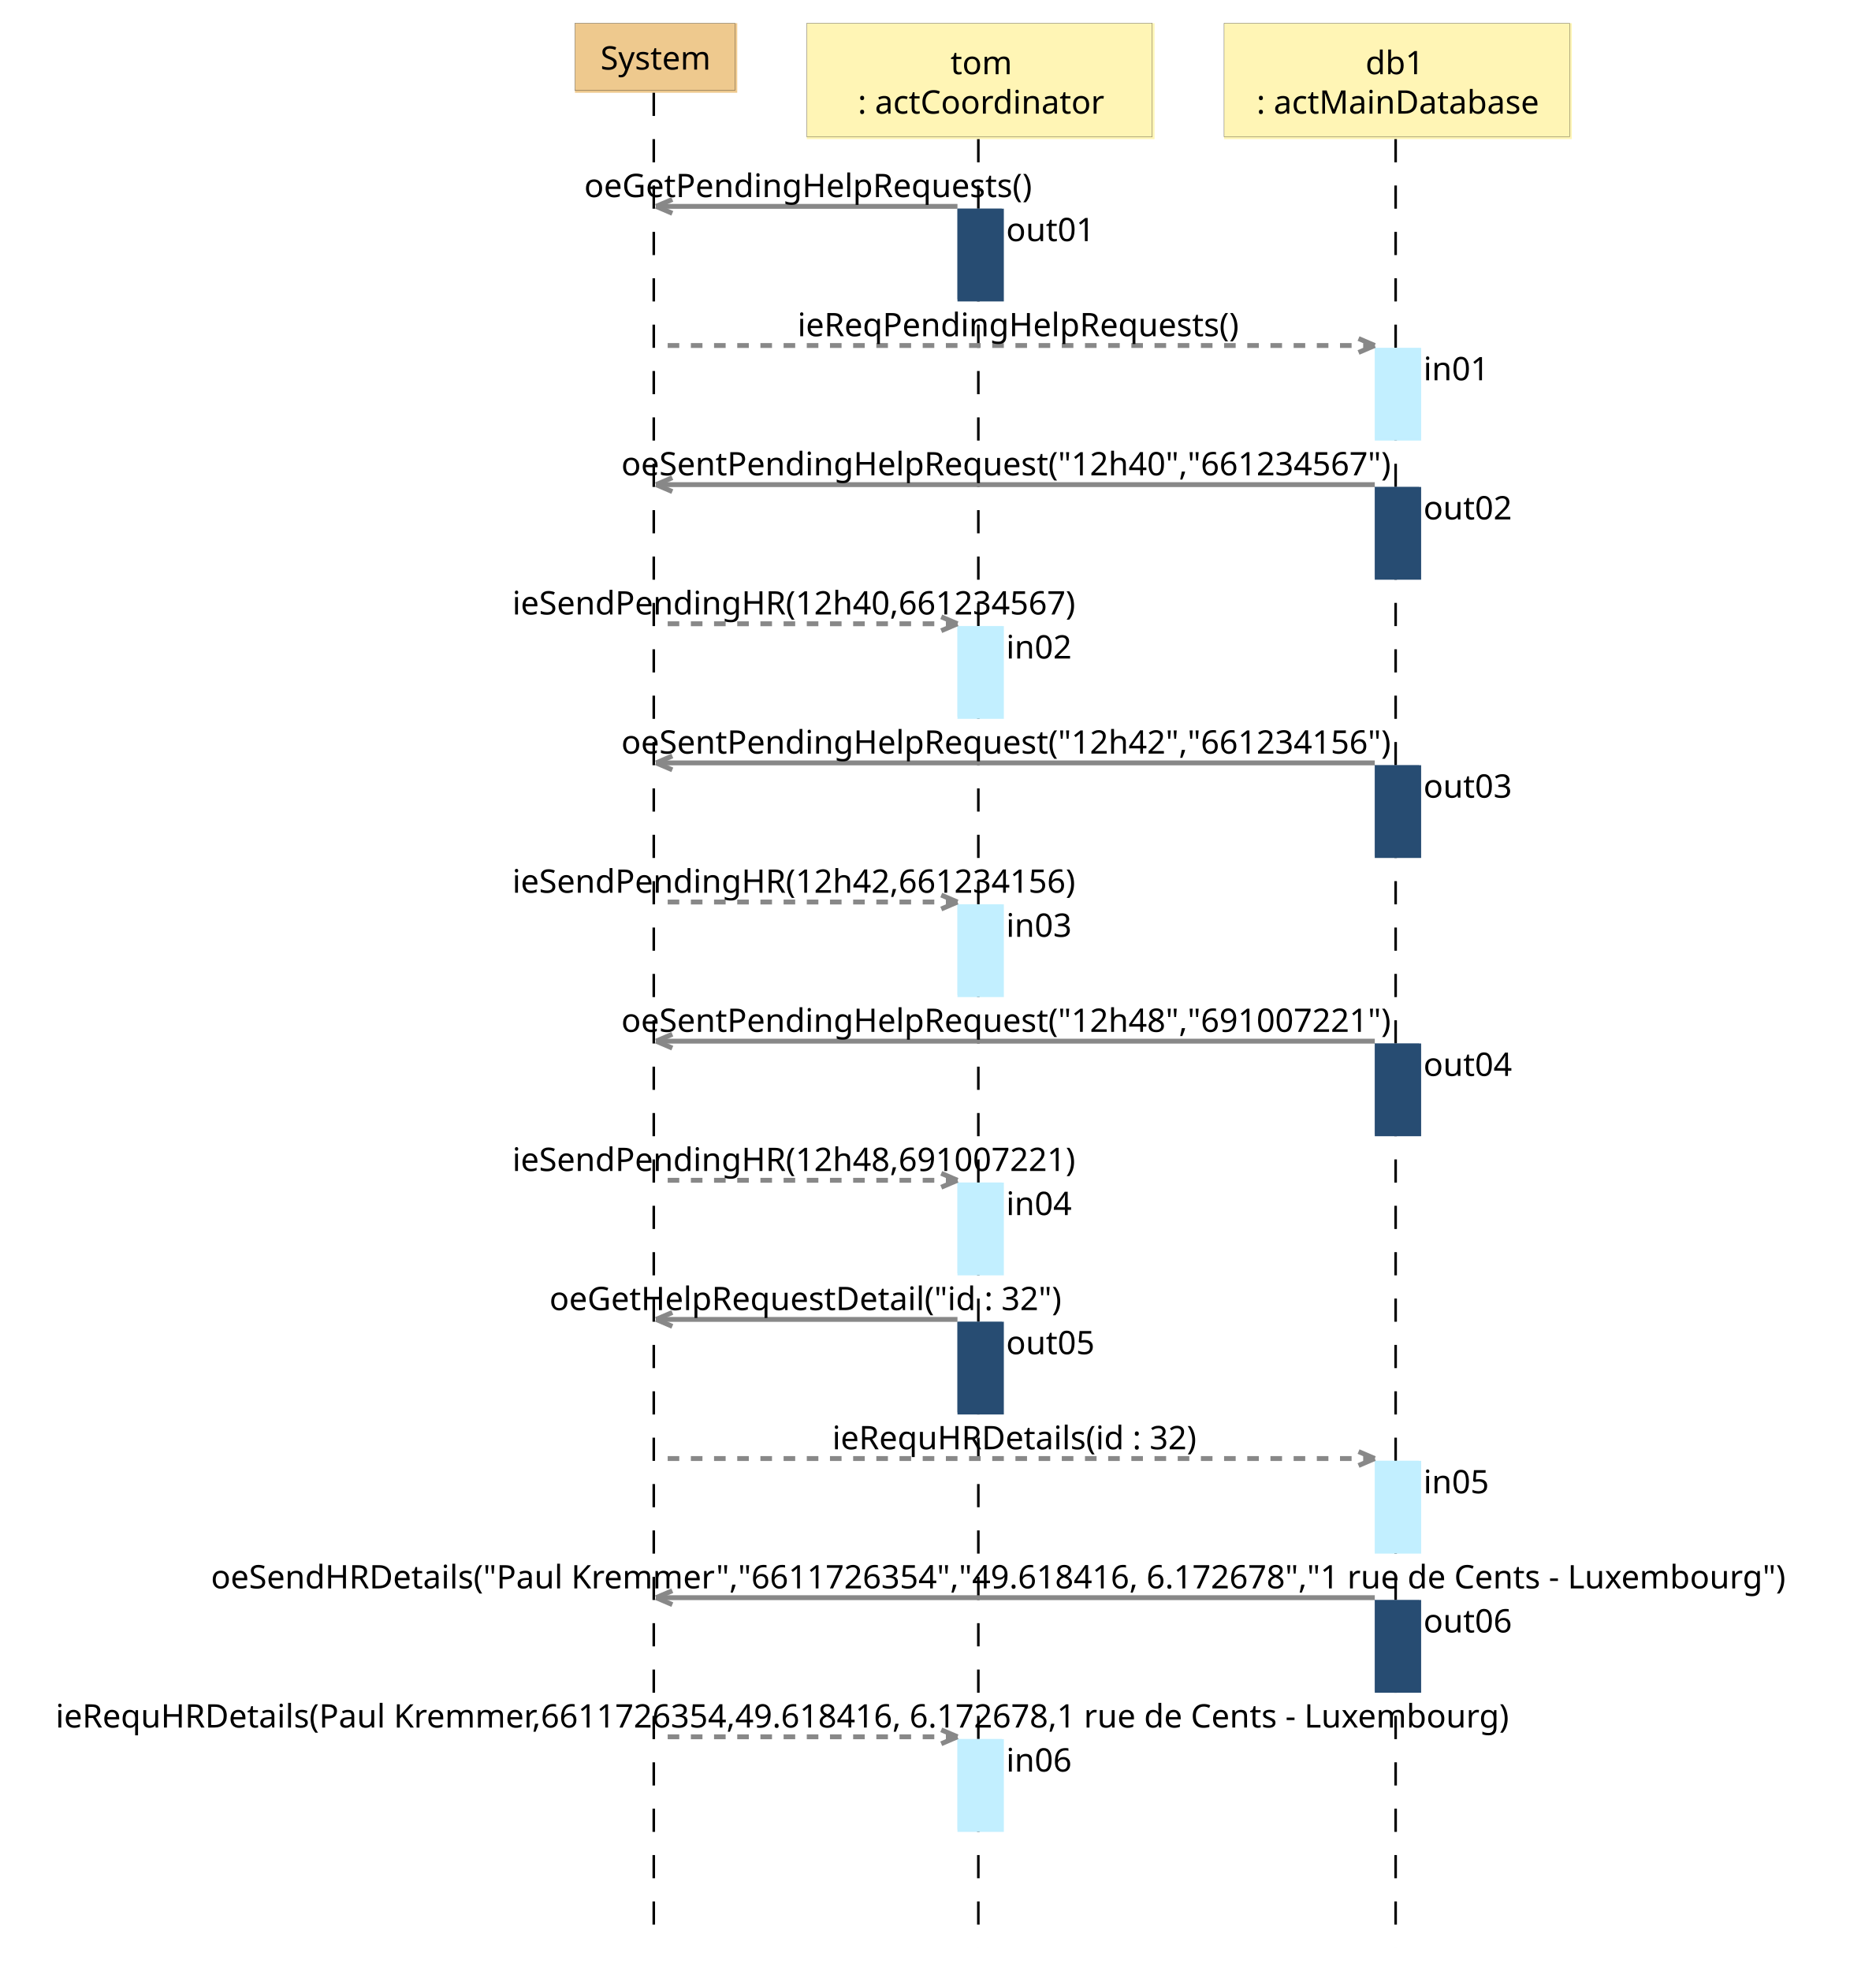
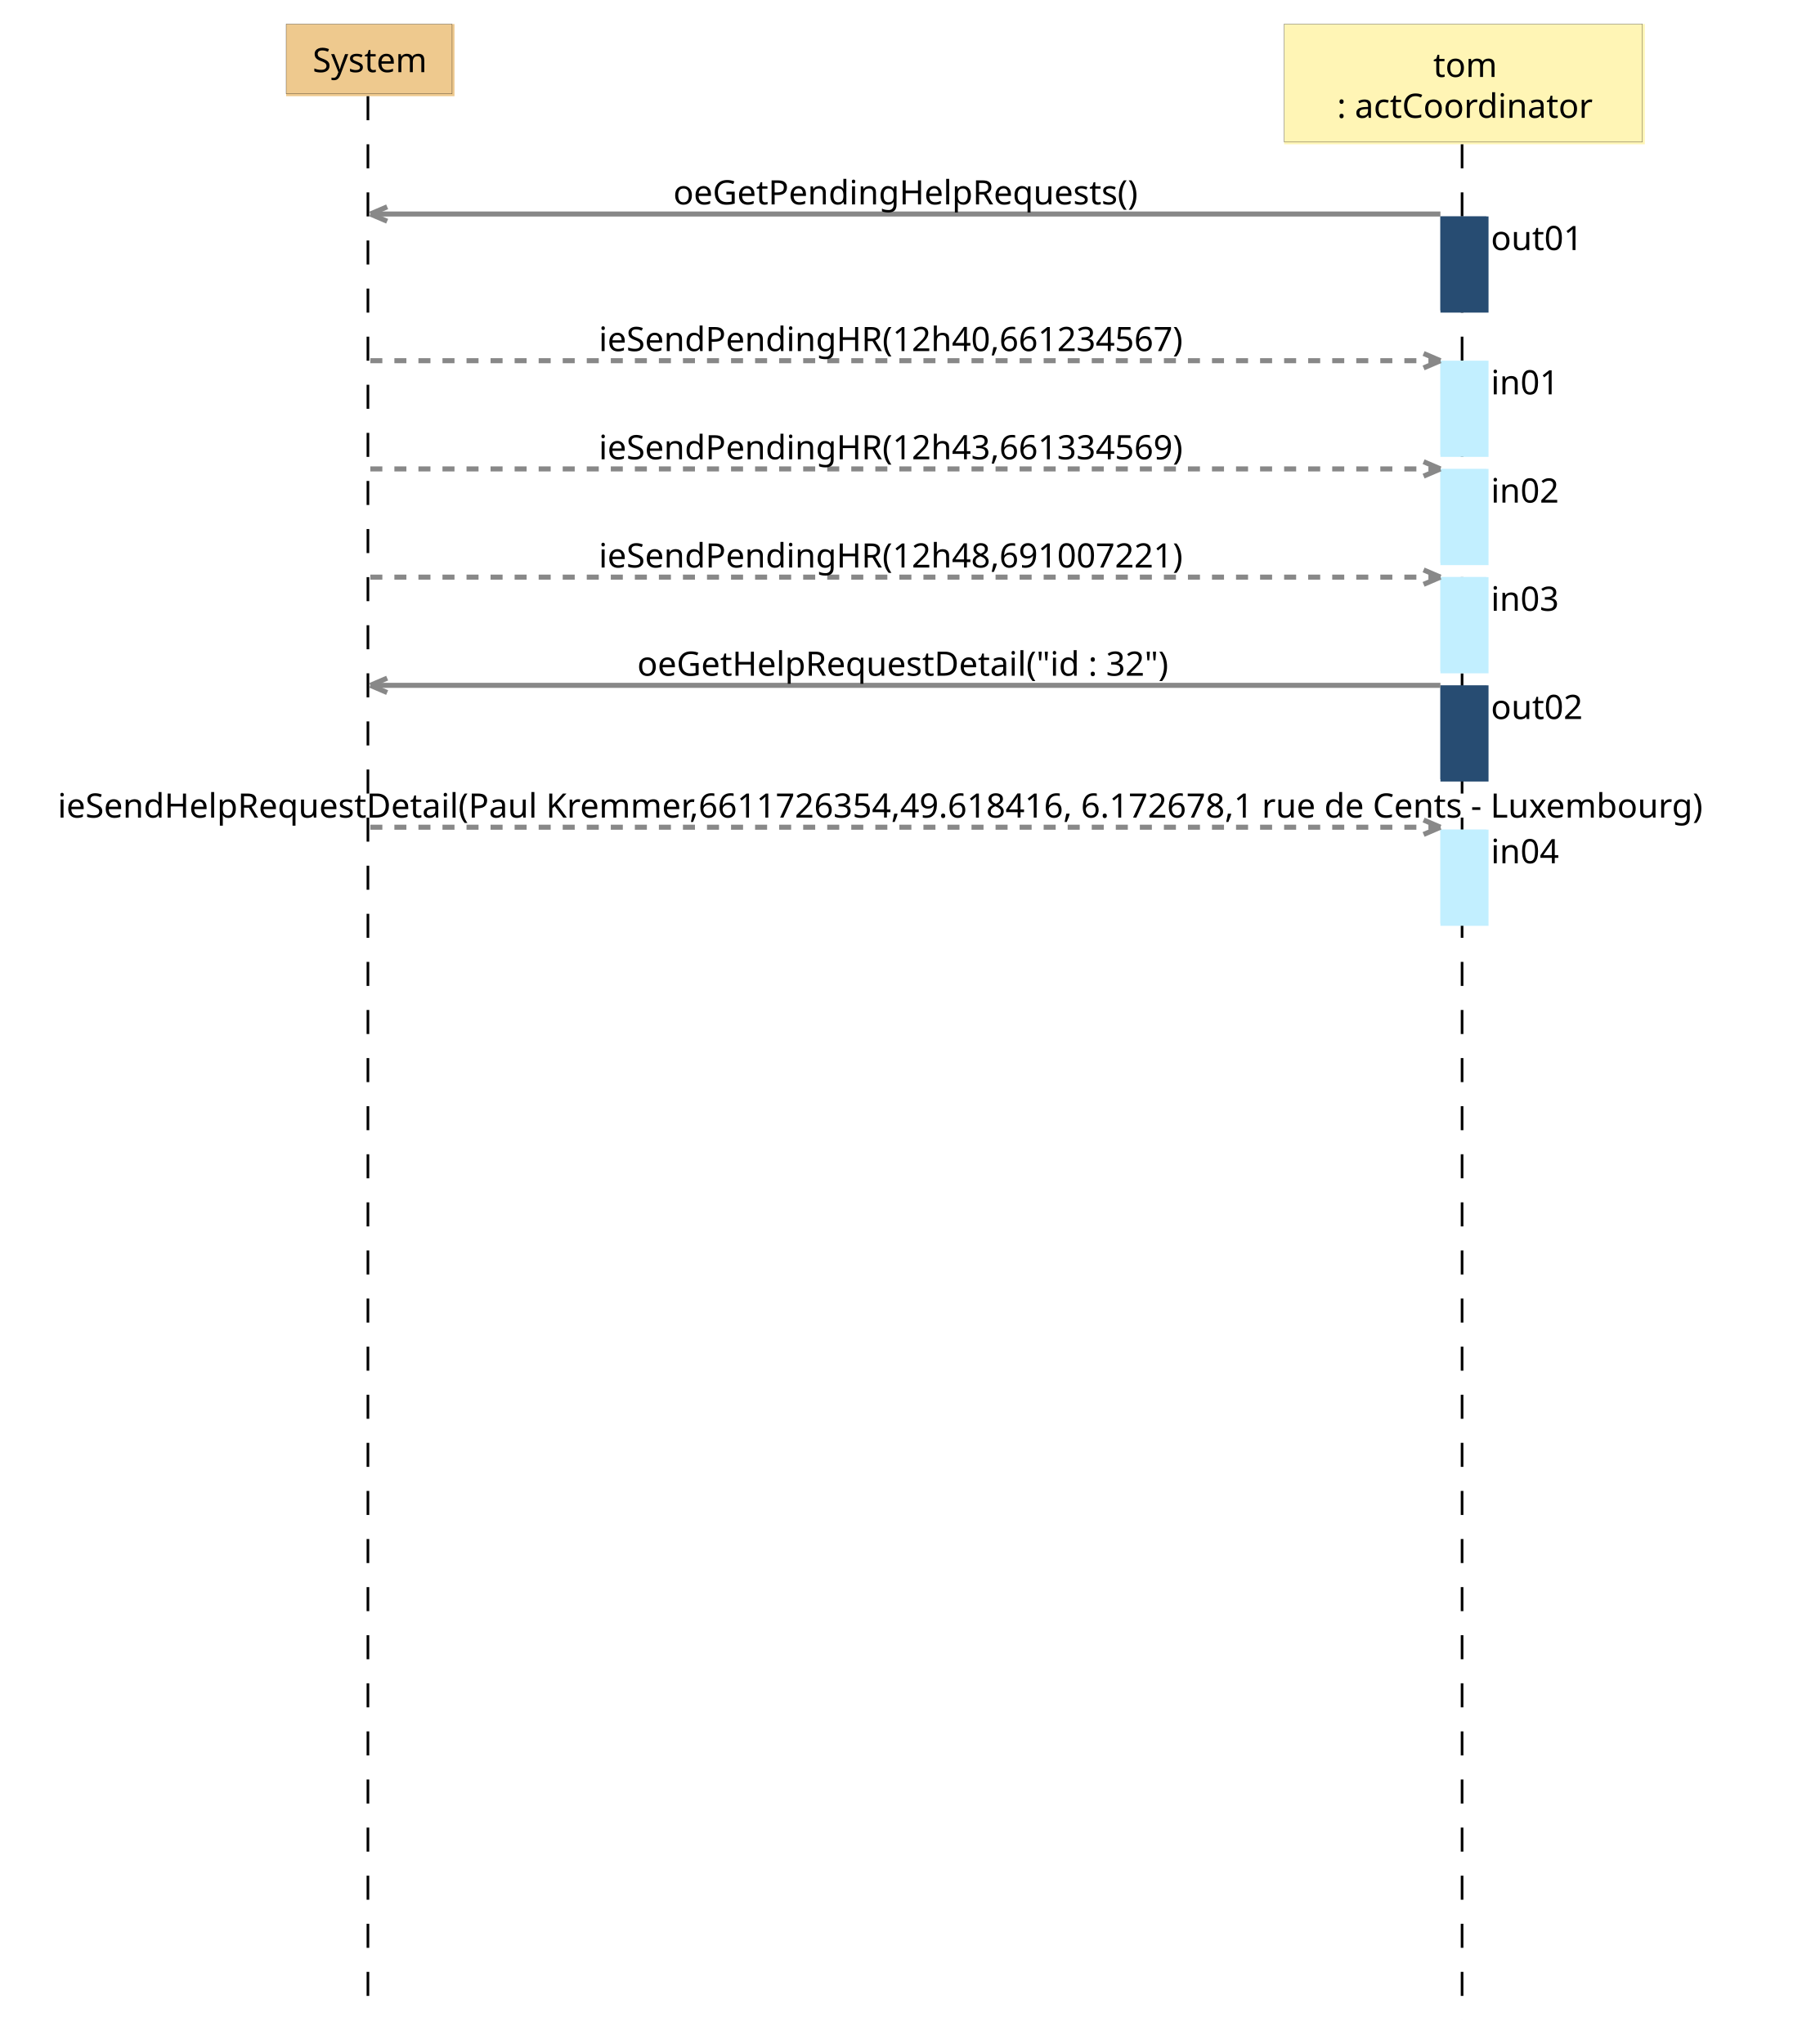
- <svg xmlns="http://www.w3.org/2000/svg" stroke-dasharray="none" shape-rendering="auto" font-family="'Dialog'" width="809" text-rendering="auto" fill-opacity="1" contentScriptType="text/ecmascript" color-interpolation="auto" color-rendering="auto" preserveAspectRatio="xMidYMid meet" font-size="12" viewBox="0 0 809 850" fill="black" stroke="black" image-rendering="auto" stroke-miterlimit="10" zoomAndPan="magnify" version="1.0" stroke-linecap="square" stroke-linejoin="miter" contentStyleType="text/css" font-style="normal" height="850" stroke-width="1" stroke-dashoffset="0" font-weight="normal" stroke-opacity="1">
+ <svg xmlns="http://www.w3.org/2000/svg" stroke-dasharray="none" shape-rendering="auto" font-family="'Dialog'" width="753" text-rendering="auto" fill-opacity="1" contentScriptType="text/ecmascript" color-interpolation="auto" color-rendering="auto" preserveAspectRatio="xMidYMid meet" font-size="12" viewBox="0 0 753 850" fill="black" stroke="black" image-rendering="auto" stroke-miterlimit="10" zoomAndPan="magnify" version="1.0" stroke-linecap="square" stroke-linejoin="miter" contentStyleType="text/css" font-style="normal" height="850" stroke-width="1" stroke-dashoffset="0" font-weight="normal" stroke-opacity="1">
  <defs id="genericDefs" />
  <g>
    <defs id="defs1">
      <clipPath clipPathUnits="userSpaceOnUse" id="clipPath1">
-         <path d="M247 9 L319 9 L319 41 L247 41 L247 9 Z" />
+         <path d="M118 9 L190 9 L190 41 L118 41 L118 9 Z" />
      </clipPath>
      <clipPath clipPathUnits="userSpaceOnUse" id="clipPath2">
-         <path d="M247 9 L323 9 L323 41 L247 41 L247 9 Z" />
+         <path d="M118 9 L194 9 L194 41 L118 41 L118 9 Z" />
      </clipPath>
      <clipPath clipPathUnits="userSpaceOnUse" id="clipPath3">
-         <path d="M277 39 L289 39 L289 841 L277 841 L277 39 Z" />
+         <path d="M148 39 L160 39 L160 841 L148 841 L148 39 Z" />
      </clipPath>
      <clipPath clipPathUnits="userSpaceOnUse" id="clipPath4">
-         <path d="M347 9 L499 9 L499 61 L347 61 L347 9 Z" />
+         <path d="M533 9 L685 9 L685 61 L533 61 L533 9 Z" />
      </clipPath>
      <clipPath clipPathUnits="userSpaceOnUse" id="clipPath5">
-         <path d="M347 9 L503 9 L503 61 L347 61 L347 9 Z" />
+         <path d="M533 9 L689 9 L689 61 L533 61 L533 9 Z" />
      </clipPath>
      <clipPath clipPathUnits="userSpaceOnUse" id="clipPath6">
-         <path d="M347 9 L502 9 L502 61 L347 61 L347 9 Z" />
+         <path d="M533 9 L688 9 L688 61 L533 61 L533 9 Z" />
      </clipPath>
      <clipPath clipPathUnits="userSpaceOnUse" id="clipPath7">
-         <path d="M417 59 L429 59 L429 841 L417 841 L417 59 Z" />
+         <path d="M603 59 L615 59 L615 841 L603 841 L603 59 Z" />
      </clipPath>
      <clipPath clipPathUnits="userSpaceOnUse" id="clipPath8">
-         <path d="M412 89 L434 89 L434 131 L412 131 L412 89 Z" />
+         <path d="M598 89 L620 89 L620 131 L598 131 L598 89 Z" />
      </clipPath>
      <clipPath clipPathUnits="userSpaceOnUse" id="clipPath9">
-         <path d="M433 89 L477 89 L477 108 L433 108 L433 89 Z" />
+         <path d="M619 89 L663 89 L663 108 L619 108 L619 89 Z" />
      </clipPath>
      <clipPath clipPathUnits="userSpaceOnUse" id="clipPath10">
-         <path d="M412 569 L434 569 L434 611 L412 611 L412 569 Z" />
+         <path d="M598 344 L620 344 L620 386 L598 386 L598 344 Z" />
      </clipPath>
      <clipPath clipPathUnits="userSpaceOnUse" id="clipPath11">
-         <path d="M433 569 L477 569 L477 588 L433 588 L433 569 Z" />
+         <path d="M619 344 L654 344 L654 363 L619 363 L619 344 Z" />
      </clipPath>
      <clipPath clipPathUnits="userSpaceOnUse" id="clipPath12">
-         <path d="M412 269 L434 269 L434 311 L412 311 L412 269 Z" />
+         <path d="M598 284 L620 284 L620 326 L598 326 L598 284 Z" />
      </clipPath>
      <clipPath clipPathUnits="userSpaceOnUse" id="clipPath13">
-         <path d="M433 269 L468 269 L468 288 L433 288 L433 269 Z" />
+         <path d="M619 284 L663 284 L663 303 L619 303 L619 284 Z" />
      </clipPath>
      <clipPath clipPathUnits="userSpaceOnUse" id="clipPath14">
-         <path d="M412 389 L434 389 L434 431 L412 431 L412 389 Z" />
+         <path d="M598 149 L620 149 L620 191 L598 191 L598 149 Z" />
      </clipPath>
      <clipPath clipPathUnits="userSpaceOnUse" id="clipPath15">
-         <path d="M433 389 L468 389 L468 408 L433 408 L433 389 Z" />
+         <path d="M619 149 L654 149 L654 168 L619 168 L619 149 Z" />
      </clipPath>
      <clipPath clipPathUnits="userSpaceOnUse" id="clipPath16">
-         <path d="M412 509 L434 509 L434 551 L412 551 L412 509 Z" />
+         <path d="M598 194 L620 194 L620 236 L598 236 L598 194 Z" />
      </clipPath>
      <clipPath clipPathUnits="userSpaceOnUse" id="clipPath17">
-         <path d="M433 509 L468 509 L468 528 L433 528 L433 509 Z" />
+         <path d="M619 194 L654 194 L654 213 L619 213 L619 194 Z" />
      </clipPath>
      <clipPath clipPathUnits="userSpaceOnUse" id="clipPath18">
-         <path d="M412 749 L434 749 L434 791 L412 791 L412 749 Z" />
+         <path d="M598 239 L620 239 L620 281 L598 281 L598 239 Z" />
      </clipPath>
      <clipPath clipPathUnits="userSpaceOnUse" id="clipPath19">
-         <path d="M433 749 L468 749 L468 768 L433 768 L433 749 Z" />
+         <path d="M619 239 L654 239 L654 258 L619 258 L619 239 Z" />
      </clipPath>
      <clipPath clipPathUnits="userSpaceOnUse" id="clipPath20">
-         <path d="M527 9 L679 9 L679 61 L527 61 L527 9 Z" />
+         <path d="M-1 -1 L754 -1 L754 851 L-1 851 L-1 -1 Z" />
      </clipPath>
      <clipPath clipPathUnits="userSpaceOnUse" id="clipPath21">
-         <path d="M527 9 L683 9 L683 61 L527 61 L527 9 Z" />
+         <path d="M279 70 L476 70 L476 89 L279 89 L279 70 Z" />
      </clipPath>
      <clipPath clipPathUnits="userSpaceOnUse" id="clipPath22">
-         <path d="M527 9 L682 9 L682 61 L527 61 L527 9 Z" />
+         <path d="M152 84 L164 84 L164 95 L152 95 L152 84 Z" />
      </clipPath>
      <clipPath clipPathUnits="userSpaceOnUse" id="clipPath23">
-         <path d="M597 59 L609 59 L609 841 L597 841 L597 59 Z" />
+         <path d="M23 325 L733 325 L733 344 L23 344 L23 325 Z" />
      </clipPath>
      <clipPath clipPathUnits="userSpaceOnUse" id="clipPath24">
-         <path d="M592 209 L614 209 L614 251 L592 251 L592 209 Z" />
+         <path d="M590 339 L602 339 L602 350 L590 350 L590 339 Z" />
      </clipPath>
      <clipPath clipPathUnits="userSpaceOnUse" id="clipPath25">
-         <path d="M613 209 L657 209 L657 228 L613 228 L613 209 Z" />
+         <path d="M264 266 L491 266 L491 285 L264 285 L264 266 Z" />
      </clipPath>
      <clipPath clipPathUnits="userSpaceOnUse" id="clipPath26">
-         <path d="M592 329 L614 329 L614 371 L592 371 L592 329 Z" />
+         <path d="M152 280 L164 280 L164 291 L152 291 L152 280 Z" />
      </clipPath>
      <clipPath clipPathUnits="userSpaceOnUse" id="clipPath27">
-         <path d="M613 329 L657 329 L657 348 L613 348 L613 329 Z" />
+         <path d="M248 131 L507 131 L507 150 L248 150 L248 131 Z" />
      </clipPath>
      <clipPath clipPathUnits="userSpaceOnUse" id="clipPath28">
-         <path d="M592 449 L614 449 L614 491 L592 491 L592 449 Z" />
+         <path d="M590 145 L602 145 L602 156 L590 156 L590 145 Z" />
      </clipPath>
      <clipPath clipPathUnits="userSpaceOnUse" id="clipPath29">
-         <path d="M613 449 L657 449 L657 468 L613 468 L613 449 Z" />
+         <path d="M248 176 L507 176 L507 195 L248 195 L248 176 Z" />
      </clipPath>
      <clipPath clipPathUnits="userSpaceOnUse" id="clipPath30">
-         <path d="M592 689 L614 689 L614 731 L592 731 L592 689 Z" />
+         <path d="M590 190 L602 190 L602 201 L590 201 L590 190 Z" />
      </clipPath>
      <clipPath clipPathUnits="userSpaceOnUse" id="clipPath31">
-         <path d="M613 689 L657 689 L657 708 L613 708 L613 689 Z" />
+         <path d="M248 221 L507 221 L507 240 L248 240 L248 221 Z" />
      </clipPath>
      <clipPath clipPathUnits="userSpaceOnUse" id="clipPath32">
-         <path d="M592 149 L614 149 L614 191 L592 191 L592 149 Z" />
-       </clipPath>
-       <clipPath clipPathUnits="userSpaceOnUse" id="clipPath33">
-         <path d="M613 149 L648 149 L648 168 L613 168 L613 149 Z" />
-       </clipPath>
-       <clipPath clipPathUnits="userSpaceOnUse" id="clipPath34">
-         <path d="M592 629 L614 629 L614 671 L592 671 L592 629 Z" />
-       </clipPath>
-       <clipPath clipPathUnits="userSpaceOnUse" id="clipPath35">
-         <path d="M613 629 L648 629 L648 648 L613 648 L613 629 Z" />
-       </clipPath>
-       <clipPath clipPathUnits="userSpaceOnUse" id="clipPath36">
-         <path d="M-1 -1 L810 -1 L810 851 L-1 851 L-1 -1 Z" />
-       </clipPath>
-       <clipPath clipPathUnits="userSpaceOnUse" id="clipPath37">
-         <path d="M251 70 L448 70 L448 89 L251 89 L251 70 Z" />
-       </clipPath>
-       <clipPath clipPathUnits="userSpaceOnUse" id="clipPath38">
-         <path d="M281 84 L293 84 L293 95 L281 95 L281 84 Z" />
-       </clipPath>
-       <clipPath clipPathUnits="userSpaceOnUse" id="clipPath39">
-         <path d="M267 190 L613 190 L613 209 L267 209 L267 190 Z" />
-       </clipPath>
-       <clipPath clipPathUnits="userSpaceOnUse" id="clipPath40">
-         <path d="M281 204 L293 204 L293 215 L281 215 L281 204 Z" />
-       </clipPath>
-       <clipPath clipPathUnits="userSpaceOnUse" id="clipPath41">
-         <path d="M267 310 L613 310 L613 329 L267 329 L267 310 Z" />
-       </clipPath>
-       <clipPath clipPathUnits="userSpaceOnUse" id="clipPath42">
-         <path d="M281 324 L293 324 L293 335 L281 335 L281 324 Z" />
-       </clipPath>
-       <clipPath clipPathUnits="userSpaceOnUse" id="clipPath43">
-         <path d="M267 430 L613 430 L613 449 L267 449 L267 430 Z" />
-       </clipPath>
-       <clipPath clipPathUnits="userSpaceOnUse" id="clipPath44">
-         <path d="M281 444 L293 444 L293 455 L281 455 L281 444 Z" />
-       </clipPath>
-       <clipPath clipPathUnits="userSpaceOnUse" id="clipPath45">
-         <path d="M236 550 L463 550 L463 569 L236 569 L236 550 Z" />
-       </clipPath>
-       <clipPath clipPathUnits="userSpaceOnUse" id="clipPath46">
-         <path d="M281 564 L293 564 L293 575 L281 575 L281 564 Z" />
-       </clipPath>
-       <clipPath clipPathUnits="userSpaceOnUse" id="clipPath47">
-         <path d="M90 670 L789 670 L789 689 L90 689 L90 670 Z" />
-       </clipPath>
-       <clipPath clipPathUnits="userSpaceOnUse" id="clipPath48">
-         <path d="M281 684 L293 684 L293 695 L281 695 L281 684 Z" />
-       </clipPath>
-       <clipPath clipPathUnits="userSpaceOnUse" id="clipPath49">
-         <path d="M343 130 L537 130 L537 149 L343 149 L343 130 Z" />
-       </clipPath>
-       <clipPath clipPathUnits="userSpaceOnUse" id="clipPath50">
-         <path d="M584 144 L596 144 L596 155 L584 155 L584 144 Z" />
-       </clipPath>
-       <clipPath clipPathUnits="userSpaceOnUse" id="clipPath51">
-         <path d="M220 250 L479 250 L479 269 L220 269 L220 250 Z" />
-       </clipPath>
-       <clipPath clipPathUnits="userSpaceOnUse" id="clipPath52">
-         <path d="M404 264 L416 264 L416 275 L404 275 L404 264 Z" />
-       </clipPath>
-       <clipPath clipPathUnits="userSpaceOnUse" id="clipPath53">
-         <path d="M220 370 L479 370 L479 389 L220 389 L220 370 Z" />
-       </clipPath>
-       <clipPath clipPathUnits="userSpaceOnUse" id="clipPath54">
-         <path d="M404 384 L416 384 L416 395 L404 395 L404 384 Z" />
-       </clipPath>
-       <clipPath clipPathUnits="userSpaceOnUse" id="clipPath55">
-         <path d="M220 490 L479 490 L479 509 L220 509 L220 490 Z" />
-       </clipPath>
-       <clipPath clipPathUnits="userSpaceOnUse" id="clipPath56">
-         <path d="M404 504 L416 504 L416 515 L404 515 L404 504 Z" />
-       </clipPath>
-       <clipPath clipPathUnits="userSpaceOnUse" id="clipPath57">
-         <path d="M358 610 L522 610 L522 629 L358 629 L358 610 Z" />
-       </clipPath>
-       <clipPath clipPathUnits="userSpaceOnUse" id="clipPath58">
-         <path d="M584 624 L596 624 L596 635 L584 635 L584 624 Z" />
-       </clipPath>
-       <clipPath clipPathUnits="userSpaceOnUse" id="clipPath59">
-         <path d="M23 730 L676 730 L676 749 L23 749 L23 730 Z" />
-       </clipPath>
-       <clipPath clipPathUnits="userSpaceOnUse" id="clipPath60">
-         <path d="M404 744 L416 744 L416 755 L404 755 L404 744 Z" />
+         <path d="M590 235 L602 235 L602 246 L590 246 L590 235 Z" />
      </clipPath>
    </defs>
    <g font-size="9" fill="rgb(238,201,142)" stroke-linejoin="round" stroke="rgb(238,201,142)" stroke-width="0" stroke-miterlimit="0">
-       <rect x="248" y="10" clip-path="url(#clipPath1)" width="70" height="30" stroke="none" />
+       <rect x="119" y="10" clip-path="url(#clipPath1)" width="70" height="30" stroke="none" />
    </g>
    <g font-size="9" stroke-width="0.1" stroke-linecap="butt">
-       <rect x="248" y="10" clip-path="url(#clipPath1)" fill="none" width="69" height="29" />
-       <text x="259" font-size="14" y="30" clip-path="url(#clipPath2)" stroke="none" xml:space="preserve">System</text>
-       <line clip-path="url(#clipPath3)" fill="none" x1="282" x2="282" y1="40" y2="840" stroke-dasharray="10,10" stroke-width="1.1" />
+       <rect x="119" y="10" clip-path="url(#clipPath1)" fill="none" width="69" height="29" />
+       <text x="130" font-size="14" y="30" clip-path="url(#clipPath2)" stroke="none" xml:space="preserve">System</text>
+       <line clip-path="url(#clipPath3)" fill="none" x1="153" x2="153" y1="40" y2="840" stroke-dasharray="10,10" stroke-width="1.1" />
    </g>
    <g stroke-linecap="butt" font-size="9" fill="rgb(255,245,181)" stroke-dasharray="10,10" stroke="rgb(255,245,181)" stroke-width="1.1">
-       <rect x="348" y="10" clip-path="url(#clipPath4)" width="150" height="50" stroke="none" />
+       <rect x="534" y="10" clip-path="url(#clipPath4)" width="150" height="50" stroke="none" />
    </g>
    <g font-size="9" stroke-width="0.1" stroke-linecap="butt">
-       <rect x="348" y="10" clip-path="url(#clipPath4)" fill="none" width="149" height="49" />
-       <text x="410" font-size="14" y="32" clip-path="url(#clipPath5)" stroke="none" xml:space="preserve">tom</text>
-       <text x="370" font-size="14" y="49" clip-path="url(#clipPath6)" stroke="none" xml:space="preserve">: actCoordinator</text>
-       <line clip-path="url(#clipPath7)" fill="none" x1="422" x2="422" y1="60" y2="840" stroke-dasharray="10,10" stroke-width="1.1" />
+       <rect x="534" y="10" clip-path="url(#clipPath4)" fill="none" width="149" height="49" />
+       <text x="596" font-size="14" y="32" clip-path="url(#clipPath5)" stroke="none" xml:space="preserve">tom</text>
+       <text x="556" font-size="14" y="49" clip-path="url(#clipPath6)" stroke="none" xml:space="preserve">: actCoordinator</text>
+       <line clip-path="url(#clipPath7)" fill="none" x1="608" x2="608" y1="60" y2="840" stroke-dasharray="10,10" stroke-width="1.1" />
    </g>
    <g stroke-linecap="butt" font-size="9" fill="rgb(39,76,114)" stroke-dasharray="10,10" stroke="rgb(39,76,114)" stroke-width="1.1">
-       <rect x="413" y="90" clip-path="url(#clipPath8)" width="20" height="40" stroke="none" />
-       <rect x="413" y="90" clip-path="url(#clipPath8)" fill="none" width="19" stroke-dasharray="none" height="39" stroke-width="0.1" />
+       <rect x="599" y="90" clip-path="url(#clipPath8)" width="20" height="40" stroke="none" />
+       <rect x="599" y="90" clip-path="url(#clipPath8)" fill="none" width="19" stroke-dasharray="none" height="39" stroke-width="0.1" />
    </g>
    <g font-size="14" stroke-width="0.1" stroke-linecap="butt">
-       <text xml:space="preserve" x="434" y="104" clip-path="url(#clipPath9)" stroke="none">out01</text>
-       <rect x="413" y="570" clip-path="url(#clipPath10)" fill="rgb(39,76,114)" width="20" height="40" stroke="none" />
-       <rect x="413" y="570" clip-path="url(#clipPath10)" fill="none" width="19" height="39" stroke="rgb(39,76,114)" />
-       <text xml:space="preserve" x="434" y="584" clip-path="url(#clipPath11)" stroke="none">out05</text>
-       <rect x="413" y="270" clip-path="url(#clipPath12)" fill="rgb(194,239,255)" width="20" height="40" stroke="none" />
-       <rect x="413" y="270" clip-path="url(#clipPath12)" fill="none" width="19" height="39" stroke="rgb(194,239,255)" />
-       <text xml:space="preserve" x="434" y="284" clip-path="url(#clipPath13)" stroke="none">in02</text>
-       <rect x="413" y="390" clip-path="url(#clipPath14)" fill="rgb(194,239,255)" width="20" height="40" stroke="none" />
-       <rect x="413" y="390" clip-path="url(#clipPath14)" fill="none" width="19" height="39" stroke="rgb(194,239,255)" />
-       <text xml:space="preserve" x="434" y="404" clip-path="url(#clipPath15)" stroke="none">in03</text>
-       <rect x="413" y="510" clip-path="url(#clipPath16)" fill="rgb(194,239,255)" width="20" height="40" stroke="none" />
-       <rect x="413" y="510" clip-path="url(#clipPath16)" fill="none" width="19" height="39" stroke="rgb(194,239,255)" />
-       <text xml:space="preserve" x="434" y="524" clip-path="url(#clipPath17)" stroke="none">in04</text>
-       <rect x="413" y="750" clip-path="url(#clipPath18)" fill="rgb(194,239,255)" width="20" height="40" stroke="none" />
-       <rect x="413" y="750" clip-path="url(#clipPath18)" fill="none" width="19" height="39" stroke="rgb(194,239,255)" />
-       <text xml:space="preserve" x="434" y="764" clip-path="url(#clipPath19)" stroke="none">in06</text>
-       <rect x="528" y="10" clip-path="url(#clipPath20)" fill="rgb(255,245,181)" width="150" height="50" stroke="none" />
-       <rect x="528" y="10" clip-path="url(#clipPath20)" fill="none" width="149" height="49" />
-       <text xml:space="preserve" x="589" y="32" clip-path="url(#clipPath21)" stroke="none">db1</text>
-       <text xml:space="preserve" x="542" y="49" clip-path="url(#clipPath22)" stroke="none">: actMainDatabase</text>
-       <line clip-path="url(#clipPath23)" fill="none" x1="602" x2="602" y1="60" y2="840" stroke-dasharray="10,10" stroke-width="1.1" />
-     </g>
-     <g stroke-linecap="butt" font-size="9" fill="rgb(39,76,114)" stroke-dasharray="10,10" stroke="rgb(39,76,114)" stroke-width="1.1">
-       <rect x="593" y="210" clip-path="url(#clipPath24)" width="20" height="40" stroke="none" />
-       <rect x="593" y="210" clip-path="url(#clipPath24)" fill="none" width="19" stroke-dasharray="none" height="39" stroke-width="0.1" />
-     </g>
-     <g font-size="14" stroke-width="0.1" stroke-linecap="butt">
-       <text xml:space="preserve" x="614" y="224" clip-path="url(#clipPath25)" stroke="none">out02</text>
-       <rect x="593" y="330" clip-path="url(#clipPath26)" fill="rgb(39,76,114)" width="20" height="40" stroke="none" />
-       <rect x="593" y="330" clip-path="url(#clipPath26)" fill="none" width="19" height="39" stroke="rgb(39,76,114)" />
-       <text xml:space="preserve" x="614" y="344" clip-path="url(#clipPath27)" stroke="none">out03</text>
-       <rect x="593" y="450" clip-path="url(#clipPath28)" fill="rgb(39,76,114)" width="20" height="40" stroke="none" />
-       <rect x="593" y="450" clip-path="url(#clipPath28)" fill="none" width="19" height="39" stroke="rgb(39,76,114)" />
-       <text xml:space="preserve" x="614" y="464" clip-path="url(#clipPath29)" stroke="none">out04</text>
-       <rect x="593" y="690" clip-path="url(#clipPath30)" fill="rgb(39,76,114)" width="20" height="40" stroke="none" />
-       <rect x="593" y="690" clip-path="url(#clipPath30)" fill="none" width="19" height="39" stroke="rgb(39,76,114)" />
-       <text xml:space="preserve" x="614" y="704" clip-path="url(#clipPath31)" stroke="none">out06</text>
-       <rect x="593" y="150" clip-path="url(#clipPath32)" fill="rgb(194,239,255)" width="20" height="40" stroke="none" />
-       <rect x="593" y="150" clip-path="url(#clipPath32)" fill="none" width="19" height="39" stroke="rgb(194,239,255)" />
-       <text xml:space="preserve" x="614" y="164" clip-path="url(#clipPath33)" stroke="none">in01</text>
-       <rect x="593" y="630" clip-path="url(#clipPath34)" fill="rgb(194,239,255)" width="20" height="40" stroke="none" />
-       <rect x="593" y="630" clip-path="url(#clipPath34)" fill="none" width="19" height="39" stroke="rgb(194,239,255)" />
-       <text xml:space="preserve" x="614" y="644" clip-path="url(#clipPath35)" stroke="none">in05</text>
-       <line clip-path="url(#clipPath36)" fill="none" x1="413" x2="283" y1="89" y2="89" stroke="rgb(136,136,136)" stroke-width="2.1" />
-       <text x="252" y="85" clip-path="url(#clipPath37)" stroke="none" stroke-width="2.1" xml:space="preserve">oeGetPendingHelpRequests()</text>
-       <line clip-path="url(#clipPath38)" fill="none" x1="290" x2="283" y1="86" y2="89" stroke="rgb(136,136,136)" stroke-width="2.1" />
-       <line clip-path="url(#clipPath38)" fill="none" x1="283" x2="290" y1="89" y2="92" stroke="rgb(136,136,136)" stroke-width="2.1" />
-       <line clip-path="url(#clipPath36)" fill="none" x1="593" x2="283" y1="209" y2="209" stroke="rgb(136,136,136)" stroke-width="2.1" />
-       <text x="268" y="205" clip-path="url(#clipPath39)" stroke="none" stroke-width="2.1" xml:space="preserve">oeSentPendingHelpRequest("12h40","661234567")</text>
-       <line clip-path="url(#clipPath40)" fill="none" x1="290" x2="283" y1="206" y2="209" stroke="rgb(136,136,136)" stroke-width="2.1" />
-       <line clip-path="url(#clipPath40)" fill="none" x1="283" x2="290" y1="209" y2="212" stroke="rgb(136,136,136)" stroke-width="2.1" />
-       <line clip-path="url(#clipPath36)" fill="none" x1="593" x2="283" y1="329" y2="329" stroke="rgb(136,136,136)" stroke-width="2.1" />
-       <text x="268" y="325" clip-path="url(#clipPath41)" stroke="none" stroke-width="2.1" xml:space="preserve">oeSentPendingHelpRequest("12h42","661234156")</text>
-       <line clip-path="url(#clipPath42)" fill="none" x1="290" x2="283" y1="326" y2="329" stroke="rgb(136,136,136)" stroke-width="2.1" />
-       <line clip-path="url(#clipPath42)" fill="none" x1="283" x2="290" y1="329" y2="332" stroke="rgb(136,136,136)" stroke-width="2.1" />
-       <line clip-path="url(#clipPath36)" fill="none" x1="593" x2="283" y1="449" y2="449" stroke="rgb(136,136,136)" stroke-width="2.1" />
-       <text x="268" y="445" clip-path="url(#clipPath43)" stroke="none" stroke-width="2.1" xml:space="preserve">oeSentPendingHelpRequest("12h48","691007221")</text>
-       <line clip-path="url(#clipPath44)" fill="none" x1="290" x2="283" y1="446" y2="449" stroke="rgb(136,136,136)" stroke-width="2.1" />
-       <line clip-path="url(#clipPath44)" fill="none" x1="283" x2="290" y1="449" y2="452" stroke="rgb(136,136,136)" stroke-width="2.1" />
-       <line clip-path="url(#clipPath36)" fill="none" x1="413" x2="283" y1="569" y2="569" stroke="rgb(136,136,136)" stroke-width="2.1" />
-       <text x="237" y="565" clip-path="url(#clipPath45)" stroke="none" stroke-width="2.1" xml:space="preserve">oeGetHelpRequestDetail("id : 32")</text>
-       <line clip-path="url(#clipPath46)" fill="none" x1="290" x2="283" y1="566" y2="569" stroke="rgb(136,136,136)" stroke-width="2.1" />
-       <line clip-path="url(#clipPath46)" fill="none" x1="283" x2="290" y1="569" y2="572" stroke="rgb(136,136,136)" stroke-width="2.1" />
-       <line clip-path="url(#clipPath36)" fill="none" x1="593" x2="283" y1="689" y2="689" stroke="rgb(136,136,136)" stroke-width="2.1" />
-       <text x="91" y="685" clip-path="url(#clipPath47)" stroke="none" stroke-width="2.1" xml:space="preserve">oeSendHRDetails("Paul Kremmer","6611726354","49.618416, 6.172678","1 rue de Cents - Luxembourg")</text>
-       <line clip-path="url(#clipPath48)" fill="none" x1="290" x2="283" y1="686" y2="689" stroke="rgb(136,136,136)" stroke-width="2.1" />
-       <line clip-path="url(#clipPath48)" fill="none" x1="283" x2="290" y1="689" y2="692" stroke="rgb(136,136,136)" stroke-width="2.1" />
+       <text xml:space="preserve" x="620" y="104" clip-path="url(#clipPath9)" stroke="none">out01</text>
+       <rect x="599" y="345" clip-path="url(#clipPath10)" fill="rgb(194,239,255)" width="20" height="40" stroke="none" />
+       <rect x="599" y="345" clip-path="url(#clipPath10)" fill="none" width="19" height="39" stroke="rgb(194,239,255)" />
+       <text xml:space="preserve" x="620" y="359" clip-path="url(#clipPath11)" stroke="none">in04</text>
+       <rect x="599" y="285" clip-path="url(#clipPath12)" fill="rgb(39,76,114)" width="20" height="40" stroke="none" />
+       <rect x="599" y="285" clip-path="url(#clipPath12)" fill="none" width="19" height="39" stroke="rgb(39,76,114)" />
+       <text xml:space="preserve" x="620" y="299" clip-path="url(#clipPath13)" stroke="none">out02</text>
+       <rect x="599" y="150" clip-path="url(#clipPath14)" fill="rgb(194,239,255)" width="20" height="40" stroke="none" />
+       <rect x="599" y="150" clip-path="url(#clipPath14)" fill="none" width="19" height="39" stroke="rgb(194,239,255)" />
+       <text xml:space="preserve" x="620" y="164" clip-path="url(#clipPath15)" stroke="none">in01</text>
+       <rect x="599" y="195" clip-path="url(#clipPath16)" fill="rgb(194,239,255)" width="20" height="40" stroke="none" />
+       <rect x="599" y="195" clip-path="url(#clipPath16)" fill="none" width="19" height="39" stroke="rgb(194,239,255)" />
+       <text xml:space="preserve" x="620" y="209" clip-path="url(#clipPath17)" stroke="none">in02</text>
+       <rect x="599" y="240" clip-path="url(#clipPath18)" fill="rgb(194,239,255)" width="20" height="40" stroke="none" />
+       <rect x="599" y="240" clip-path="url(#clipPath18)" fill="none" width="19" height="39" stroke="rgb(194,239,255)" />
+       <text xml:space="preserve" x="620" y="254" clip-path="url(#clipPath19)" stroke="none">in03</text>
+       <line clip-path="url(#clipPath20)" fill="none" x1="599" x2="154" y1="89" y2="89" stroke="rgb(136,136,136)" stroke-width="2.1" />
+       <text x="280" y="85" clip-path="url(#clipPath21)" stroke="none" stroke-width="2.1" xml:space="preserve">oeGetPendingHelpRequests()</text>
+       <line clip-path="url(#clipPath22)" fill="none" x1="161" x2="154" y1="86" y2="89" stroke="rgb(136,136,136)" stroke-width="2.1" />
+       <line clip-path="url(#clipPath22)" fill="none" x1="154" x2="161" y1="89" y2="92" stroke="rgb(136,136,136)" stroke-width="2.1" />
    </g>
    <g stroke-linecap="butt" font-size="14" fill="rgb(136,136,136)" stroke-dasharray="5,5" stroke="rgb(136,136,136)" stroke-width="2.1">
-       <line clip-path="url(#clipPath36)" fill="none" x1="593" x2="283" y1="149" y2="149" />
-       <text x="344" y="145" clip-path="url(#clipPath49)" fill="black" stroke="none" xml:space="preserve">ieReqPendingHelpRequests()</text>
-       <line clip-path="url(#clipPath50)" fill="none" x1="586" x2="593" y1="152" y2="149" stroke-dasharray="none" />
-       <line clip-path="url(#clipPath50)" fill="none" x1="593" x2="586" y1="149" y2="146" stroke-dasharray="none" />
-       <line clip-path="url(#clipPath36)" fill="none" x1="413" x2="283" y1="269" y2="269" />
-       <text x="221" y="265" clip-path="url(#clipPath51)" fill="black" stroke="none" xml:space="preserve">ieSendPendingHR(12h40,661234567)</text>
-       <line clip-path="url(#clipPath52)" fill="none" x1="406" x2="413" y1="272" y2="269" stroke-dasharray="none" />
-       <line clip-path="url(#clipPath52)" fill="none" x1="413" x2="406" y1="269" y2="266" stroke-dasharray="none" />
-       <line clip-path="url(#clipPath36)" fill="none" x1="413" x2="283" y1="389" y2="389" />
-       <text x="221" y="385" clip-path="url(#clipPath53)" fill="black" stroke="none" xml:space="preserve">ieSendPendingHR(12h42,661234156)</text>
-       <line clip-path="url(#clipPath54)" fill="none" x1="406" x2="413" y1="392" y2="389" stroke-dasharray="none" />
-       <line clip-path="url(#clipPath54)" fill="none" x1="413" x2="406" y1="389" y2="386" stroke-dasharray="none" />
-       <line clip-path="url(#clipPath36)" fill="none" x1="413" x2="283" y1="509" y2="509" />
-       <text x="221" y="505" clip-path="url(#clipPath55)" fill="black" stroke="none" xml:space="preserve">ieSendPendingHR(12h48,691007221)</text>
-       <line clip-path="url(#clipPath56)" fill="none" x1="406" x2="413" y1="512" y2="509" stroke-dasharray="none" />
-       <line clip-path="url(#clipPath56)" fill="none" x1="413" x2="406" y1="509" y2="506" stroke-dasharray="none" />
-       <line clip-path="url(#clipPath36)" fill="none" x1="593" x2="283" y1="629" y2="629" />
-       <text x="359" y="625" clip-path="url(#clipPath57)" fill="black" stroke="none" xml:space="preserve">ieRequHRDetails(id : 32)</text>
-       <line clip-path="url(#clipPath58)" fill="none" x1="586" x2="593" y1="632" y2="629" stroke-dasharray="none" />
-       <line clip-path="url(#clipPath58)" fill="none" x1="593" x2="586" y1="629" y2="626" stroke-dasharray="none" />
-       <line clip-path="url(#clipPath36)" fill="none" x1="413" x2="283" y1="749" y2="749" />
-       <text x="24" y="745" clip-path="url(#clipPath59)" fill="black" stroke="none" xml:space="preserve">ieRequHRDetails(Paul Kremmer,6611726354,49.618416, 6.172678,1 rue de Cents - Luxembourg)</text>
-       <line clip-path="url(#clipPath60)" fill="none" x1="406" x2="413" y1="752" y2="749" stroke-dasharray="none" />
-       <line clip-path="url(#clipPath60)" fill="none" x1="413" x2="406" y1="749" y2="746" stroke-dasharray="none" />
+       <line clip-path="url(#clipPath20)" fill="none" x1="599" x2="154" y1="344" y2="344" />
+       <text x="24" y="340" clip-path="url(#clipPath23)" fill="black" stroke="none" xml:space="preserve">ieSendHelpRequestDetail(Paul Kremmer,6611726354,49.618416, 6.172678,1 rue de Cents - Luxembourg)</text>
+       <line clip-path="url(#clipPath24)" fill="none" x1="592" x2="599" y1="347" y2="344" stroke-dasharray="none" />
+       <line clip-path="url(#clipPath24)" fill="none" x1="599" x2="592" y1="344" y2="341" stroke-dasharray="none" />
+       <line clip-path="url(#clipPath20)" fill="none" x1="599" x2="154" y1="285" y2="285" stroke-dasharray="none" />
+       <text x="265" y="281" clip-path="url(#clipPath25)" fill="black" stroke-dasharray="none" stroke="none" xml:space="preserve">oeGetHelpRequestDetail("id : 32")</text>
+       <line clip-path="url(#clipPath26)" fill="none" x1="161" x2="154" y1="282" y2="285" stroke-dasharray="none" />
+       <line clip-path="url(#clipPath26)" fill="none" x1="154" x2="161" y1="285" y2="288" stroke-dasharray="none" />
+       <line clip-path="url(#clipPath20)" fill="none" x1="599" x2="154" y1="150" y2="150" />
+       <text x="249" y="146" clip-path="url(#clipPath27)" fill="black" stroke="none" xml:space="preserve">ieSendPendingHR(12h40,661234567)</text>
+       <line clip-path="url(#clipPath28)" fill="none" x1="592" x2="599" y1="153" y2="150" stroke-dasharray="none" />
+       <line clip-path="url(#clipPath28)" fill="none" x1="599" x2="592" y1="150" y2="147" stroke-dasharray="none" />
+       <line clip-path="url(#clipPath20)" fill="none" x1="599" x2="154" y1="195" y2="195" />
+       <text x="249" y="191" clip-path="url(#clipPath29)" fill="black" stroke="none" xml:space="preserve">ieSendPendingHR(12h43,661334569)</text>
+       <line clip-path="url(#clipPath30)" fill="none" x1="592" x2="599" y1="198" y2="195" stroke-dasharray="none" />
+       <line clip-path="url(#clipPath30)" fill="none" x1="599" x2="592" y1="195" y2="192" stroke-dasharray="none" />
+       <line clip-path="url(#clipPath20)" fill="none" x1="599" x2="154" y1="240" y2="240" />
+       <text x="249" y="236" clip-path="url(#clipPath31)" fill="black" stroke="none" xml:space="preserve">ieSendPendingHR(12h48,691007221)</text>
+       <line clip-path="url(#clipPath32)" fill="none" x1="592" x2="599" y1="243" y2="240" stroke-dasharray="none" />
+       <line clip-path="url(#clipPath32)" fill="none" x1="599" x2="592" y1="240" y2="237" stroke-dasharray="none" />
    </g>
  </g>
</svg>
